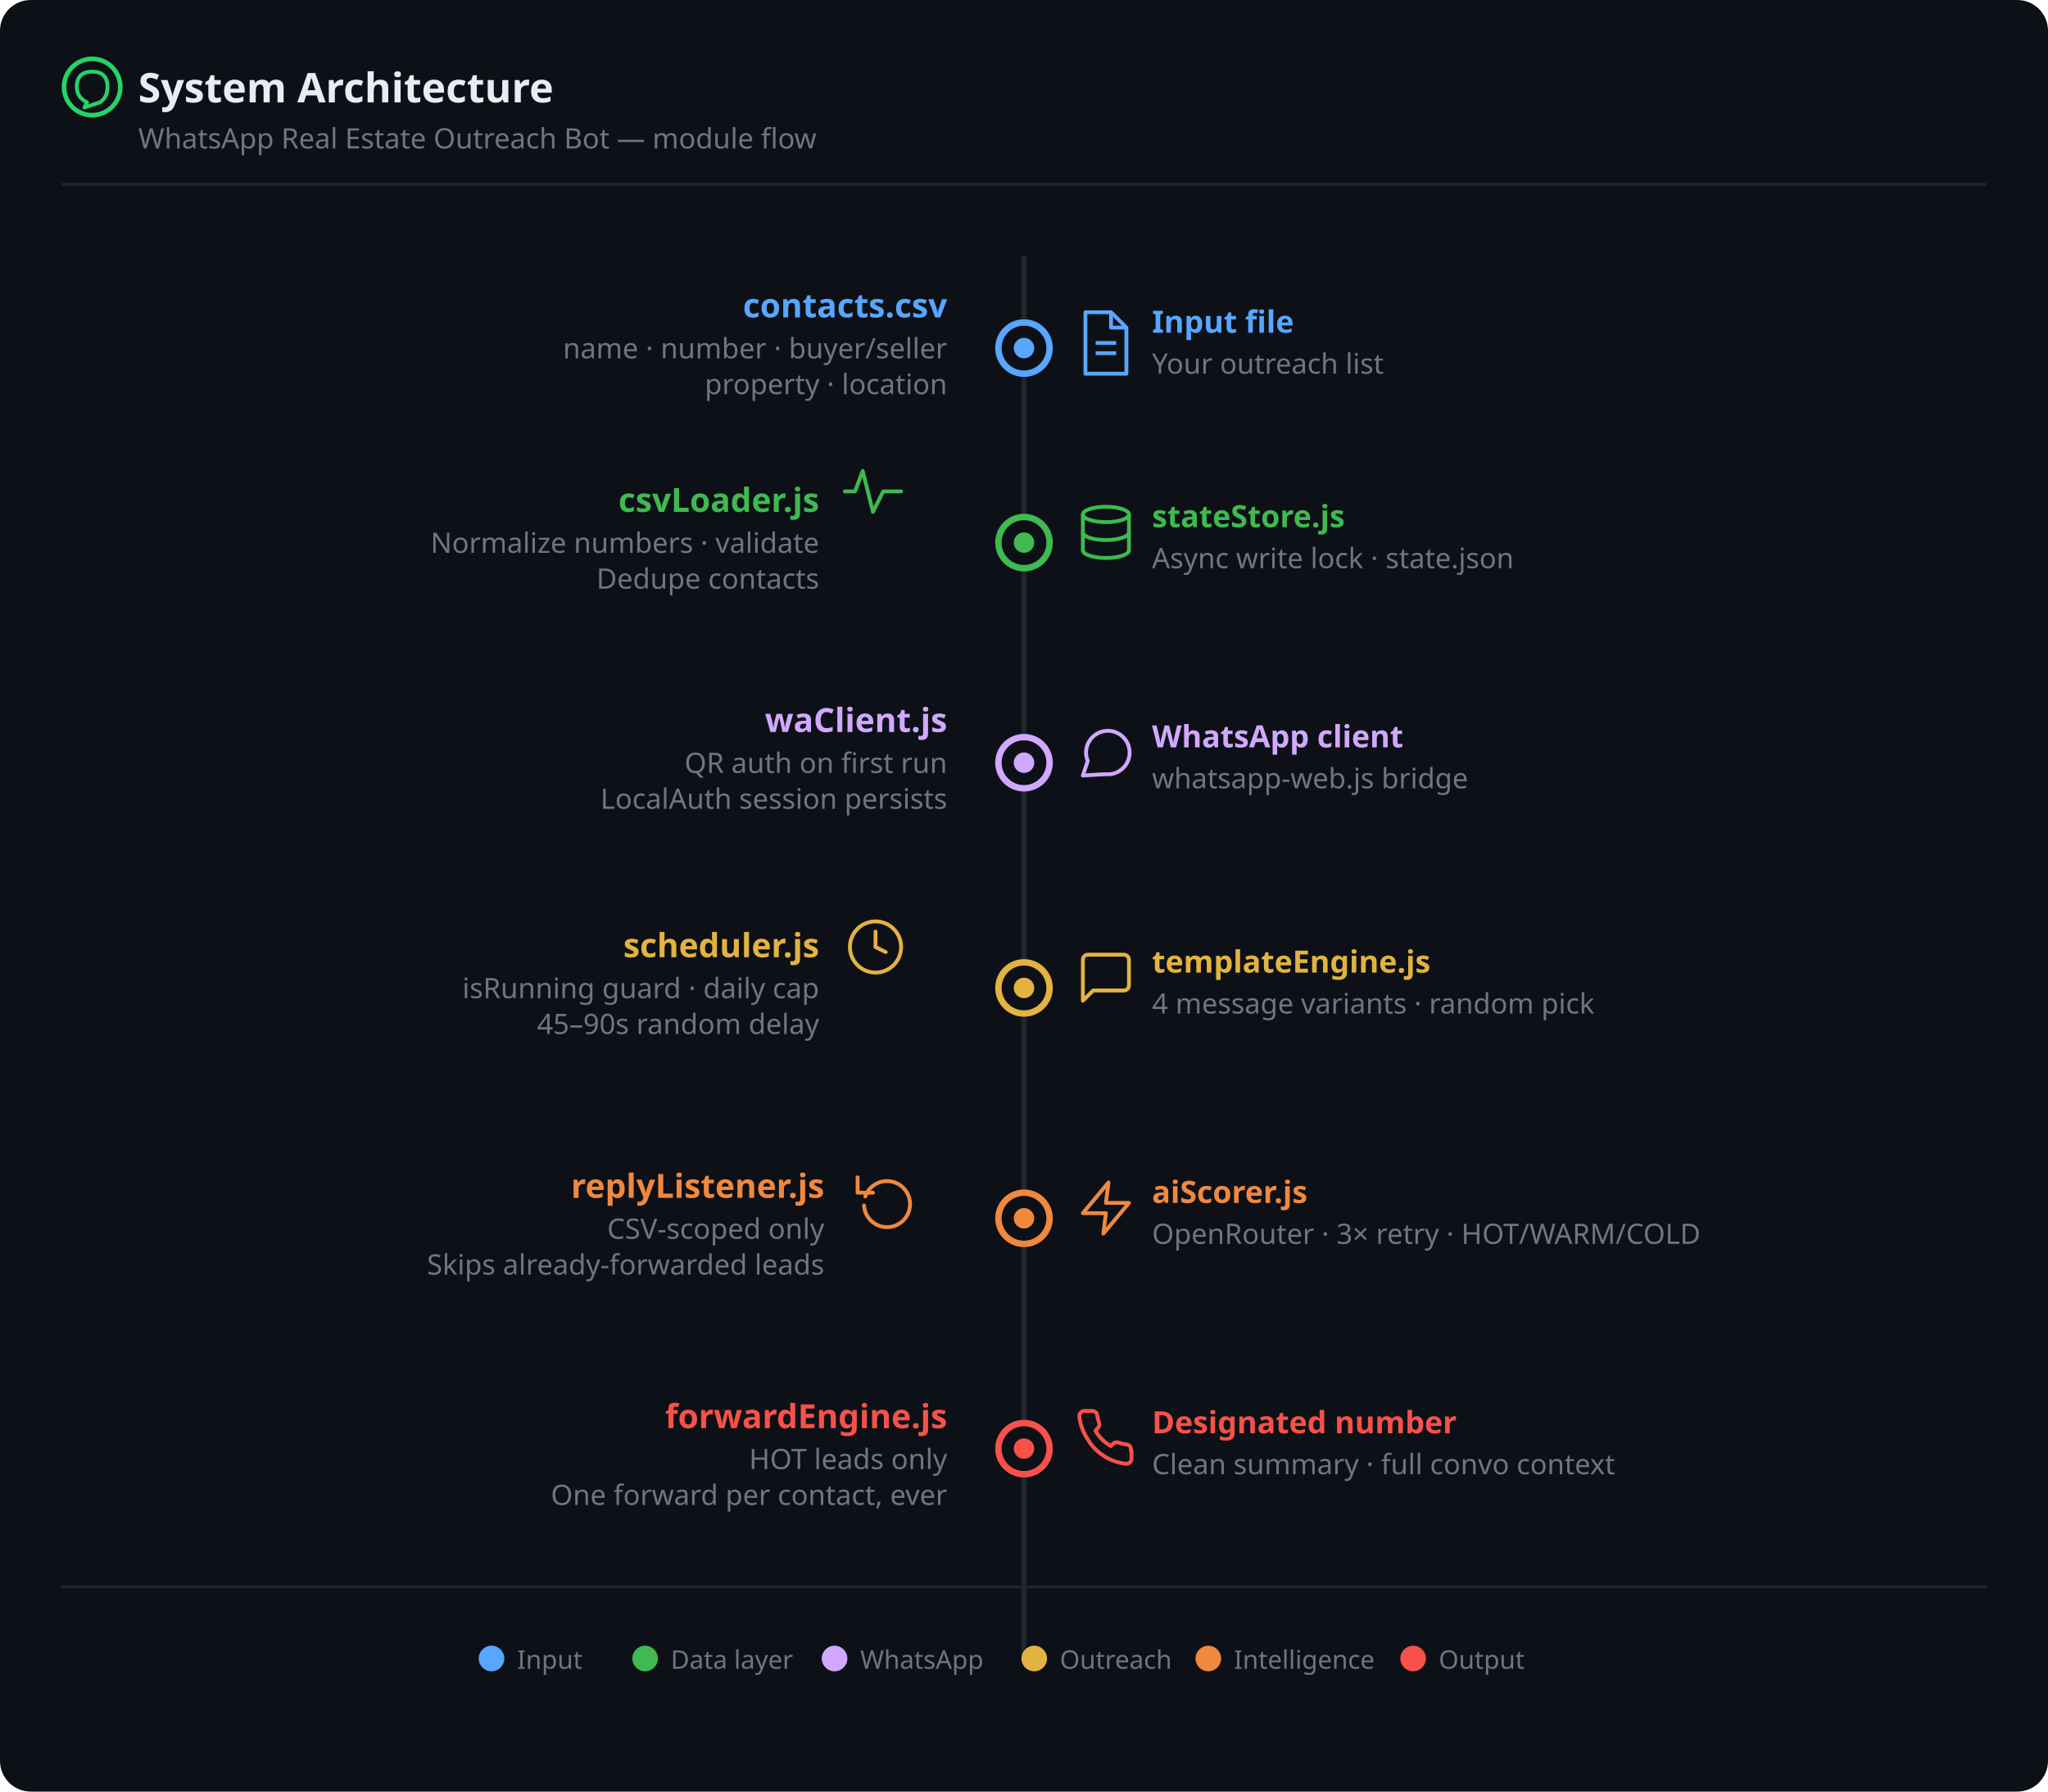
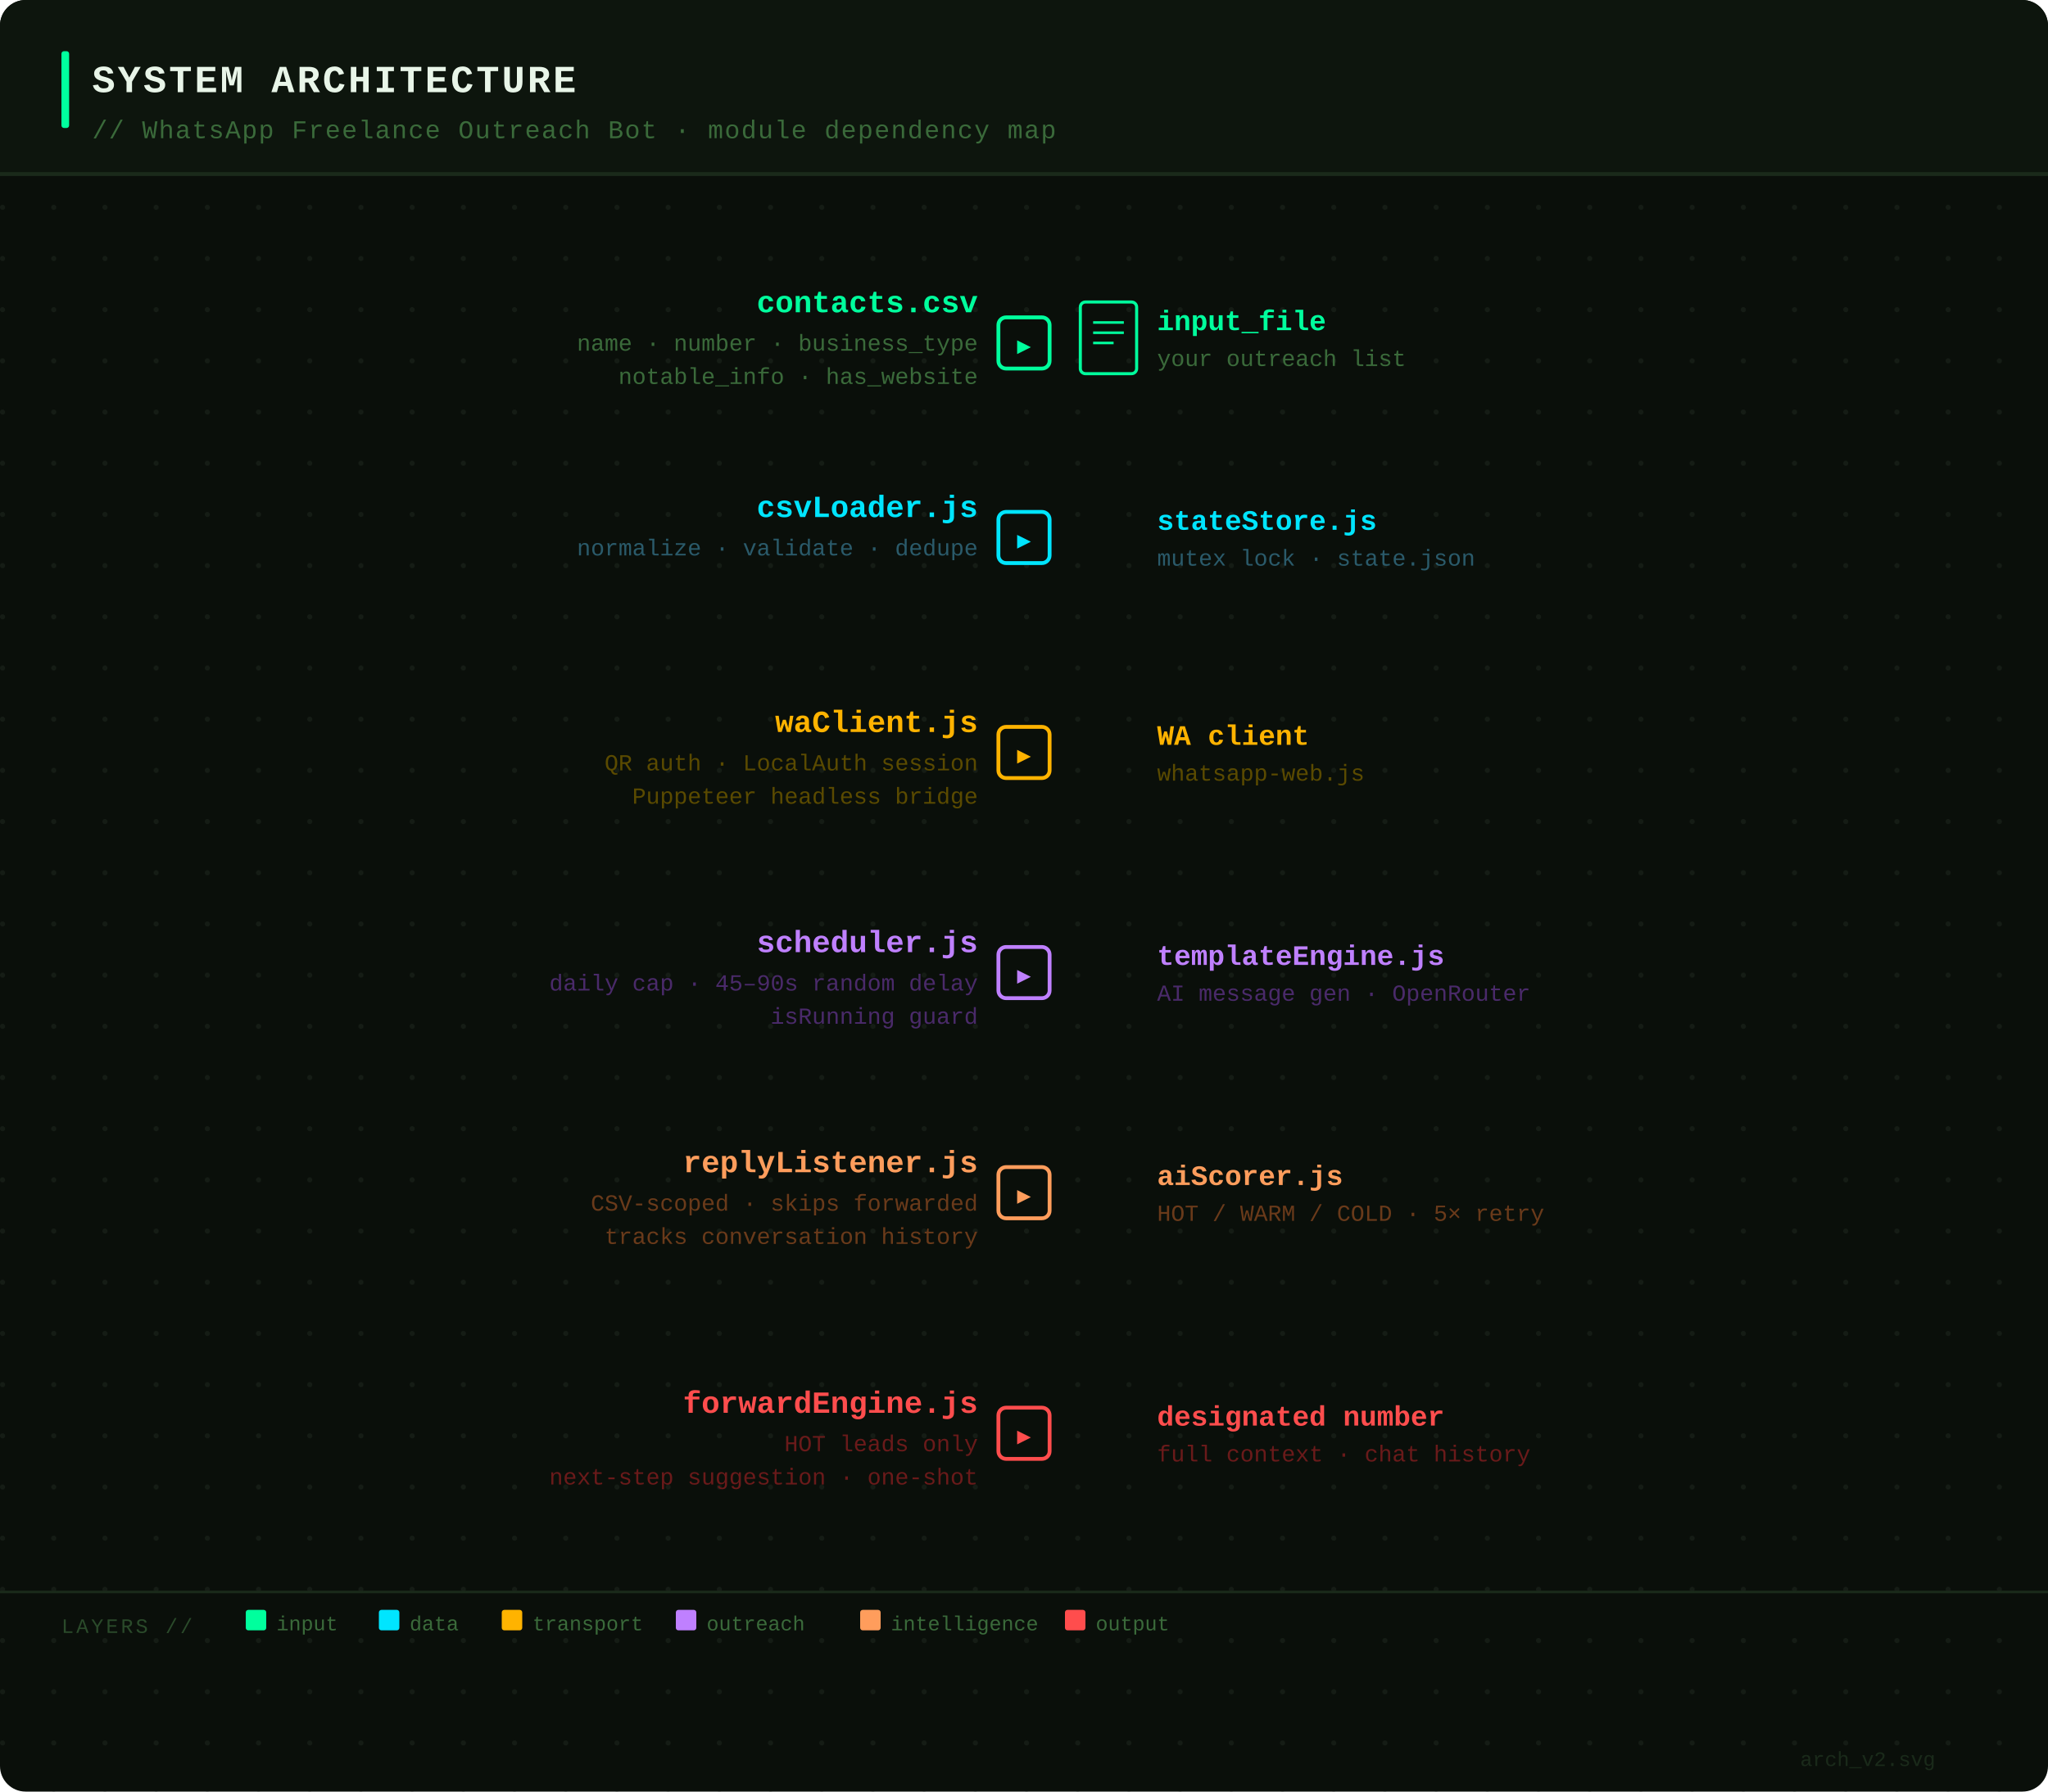
<svg xmlns="http://www.w3.org/2000/svg" width="800" height="700" viewBox="0 0 800 700" role="img">
-   <rect width="800" height="700" fill="#0d1117" rx="12" />
-   <circle cx="36" cy="34" r="11" fill="none" stroke="#25D366" stroke-width="1.8" />
-   <path d="M30 34 Q30 28 36 28 Q42 28 42 34 Q42 38 39 40 L36 41 L33 42 L34 40 Q30 38 30 34Z" fill="none" stroke="#25D366" stroke-width="1.5" stroke-linejoin="round" />
-   <text x="54" y="40" font-family="'Segoe UI',system-ui,sans-serif" font-size="16" font-weight="600" fill="#e6edf3">System Architecture</text>
-   <text x="54" y="58" font-family="'Segoe UI',system-ui,sans-serif" font-size="11" fill="#6e7681">WhatsApp Real Estate Outreach Bot — module flow</text>
-   <line x1="24" y1="72" x2="776" y2="72" stroke="#21262d" stroke-width="1" />
-   <line x1="400" y1="100" x2="400" y2="648" stroke="#21262d" stroke-width="2" />
-   <text x="370" y="124" font-family="'Segoe UI',system-ui,sans-serif" font-size="13" font-weight="600" fill="#58a6ff" text-anchor="end">contacts.csv</text>
-   <text x="370" y="140" font-family="'Segoe UI',system-ui,sans-serif" font-size="11" fill="#6e7681" text-anchor="end">name · number · buyer/seller</text>
-   <text x="370" y="154" font-family="'Segoe UI',system-ui,sans-serif" font-size="11" fill="#6e7681" text-anchor="end">property · location</text>
-   <circle cx="400" cy="136" r="10" fill="#0d1117" stroke="#58a6ff" stroke-width="2.5" />
-   <circle cx="400" cy="136" r="4" fill="#58a6ff" />
-   <g transform="translate(420,120)">
-     <path d="M4 2H14L20 8V26H4V2Z" fill="none" stroke="#58a6ff" stroke-width="1.5" stroke-linejoin="round" />
-     <polyline points="14,2 14,8 20,8" fill="none" stroke="#58a6ff" stroke-width="1.5" stroke-linejoin="round" />
-     <line x1="8" y1="14" x2="16" y2="14" stroke="#58a6ff" stroke-width="1.5" />
-     <line x1="8" y1="18" x2="16" y2="18" stroke="#58a6ff" stroke-width="1.5" />
-   </g>
-   <text x="450" y="130" font-family="'Segoe UI',system-ui,sans-serif" font-size="12" font-weight="600" fill="#58a6ff">Input file</text>
-   <text x="450" y="146" font-family="'Segoe UI',system-ui,sans-serif" font-size="11" fill="#6e7681">Your outreach list</text>
-   <g transform="translate(330,182)">
-     <polyline points="0,10 4,10 7,2 11,18 15,10 19,10 22,10" fill="none" stroke="#3fb950" stroke-width="1.5" stroke-linejoin="round" stroke-linecap="round" />
-   </g>
-   <text x="320" y="200" font-family="'Segoe UI',system-ui,sans-serif" font-size="13" font-weight="600" fill="#3fb950" text-anchor="end">csvLoader.js</text>
-   <text x="320" y="216" font-family="'Segoe UI',system-ui,sans-serif" font-size="11" fill="#6e7681" text-anchor="end">Normalize numbers · validate</text>
-   <text x="320" y="230" font-family="'Segoe UI',system-ui,sans-serif" font-size="11" fill="#6e7681" text-anchor="end">Dedupe contacts</text>
-   <circle cx="400" cy="212" r="10" fill="#0d1117" stroke="#3fb950" stroke-width="2.5" />
-   <circle cx="400" cy="212" r="4" fill="#3fb950" />
-   <g transform="translate(420,196)">
-     <ellipse cx="12" cy="5" rx="9" ry="3" fill="none" stroke="#3fb950" stroke-width="1.5" />
-     <path d="M3 5v14c0 1.66 4 3 9 3s9-1.34 9-3V5" fill="none" stroke="#3fb950" stroke-width="1.5" />
-     <path d="M21 12c0 1.66-4 3-9 3s-9-1.34-9-3" fill="none" stroke="#3fb950" stroke-width="1.5" />
-   </g>
-   <text x="450" y="206" font-family="'Segoe UI',system-ui,sans-serif" font-size="12" font-weight="600" fill="#3fb950">stateStore.js</text>
-   <text x="450" y="222" font-family="'Segoe UI',system-ui,sans-serif" font-size="11" fill="#6e7681">Async write lock · state.json</text>
-   <text x="370" y="286" font-family="'Segoe UI',system-ui,sans-serif" font-size="13" font-weight="600" fill="#d2a8ff" text-anchor="end">waClient.js</text>
-   <text x="370" y="302" font-family="'Segoe UI',system-ui,sans-serif" font-size="11" fill="#6e7681" text-anchor="end">QR auth on first run</text>
-   <text x="370" y="316" font-family="'Segoe UI',system-ui,sans-serif" font-size="11" fill="#6e7681" text-anchor="end">LocalAuth session persists</text>
-   <circle cx="400" cy="298" r="10" fill="#0d1117" stroke="#d2a8ff" stroke-width="2.5" />
-   <circle cx="400" cy="298" r="4" fill="#d2a8ff" />
-   <g transform="translate(420,282)">
-     <path d="M3 21l1.9-5.7A8.5 8.5 0 1 1 12 20.5h-.5L3 21z" fill="none" stroke="#d2a8ff" stroke-width="1.5" stroke-linejoin="round" stroke-linecap="round" />
-   </g>
-   <text x="450" y="292" font-family="'Segoe UI',system-ui,sans-serif" font-size="12" font-weight="600" fill="#d2a8ff">WhatsApp client</text>
-   <text x="450" y="308" font-family="'Segoe UI',system-ui,sans-serif" font-size="11" fill="#6e7681">whatsapp-web.js bridge</text>
-   <g transform="translate(330,358)">
-     <circle cx="12" cy="12" r="10" fill="none" stroke="#e3b341" stroke-width="1.5" />
-     <polyline points="12,6 12,12 16,14" fill="none" stroke="#e3b341" stroke-width="1.5" stroke-linecap="round" />
-   </g>
-   <text x="320" y="374" font-family="'Segoe UI',system-ui,sans-serif" font-size="13" font-weight="600" fill="#e3b341" text-anchor="end">scheduler.js</text>
-   <text x="320" y="390" font-family="'Segoe UI',system-ui,sans-serif" font-size="11" fill="#6e7681" text-anchor="end">isRunning guard · daily cap</text>
-   <text x="320" y="404" font-family="'Segoe UI',system-ui,sans-serif" font-size="11" fill="#6e7681" text-anchor="end">45–90s random delay</text>
-   <circle cx="400" cy="386" r="10" fill="#0d1117" stroke="#e3b341" stroke-width="2.5" />
-   <circle cx="400" cy="386" r="4" fill="#e3b341" />
-   <g transform="translate(420,370)">
-     <path d="M21 15a2 2 0 0 1-2 2H7l-4 4V5a2 2 0 0 1 2-2h14a2 2 0 0 1 2 2z" fill="none" stroke="#e3b341" stroke-width="1.5" stroke-linejoin="round" />
-   </g>
-   <text x="450" y="380" font-family="'Segoe UI',system-ui,sans-serif" font-size="12" font-weight="600" fill="#e3b341">templateEngine.js</text>
-   <text x="450" y="396" font-family="'Segoe UI',system-ui,sans-serif" font-size="11" fill="#6e7681">4 message variants · random pick</text>
-   <g transform="translate(334,456)">
-     <polyline points="1,4 1,10 7,10" fill="none" stroke="#f0883e" stroke-width="1.5" stroke-linecap="round" stroke-linejoin="round" />
-     <path d="M3.51 15a9 9 0 1 0 .49-3.51" fill="none" stroke="#f0883e" stroke-width="1.5" stroke-linecap="round" />
-   </g>
-   <text x="322" y="468" font-family="'Segoe UI',system-ui,sans-serif" font-size="13" font-weight="600" fill="#f0883e" text-anchor="end">replyListener.js</text>
-   <text x="322" y="484" font-family="'Segoe UI',system-ui,sans-serif" font-size="11" fill="#6e7681" text-anchor="end">CSV-scoped only</text>
-   <text x="322" y="498" font-family="'Segoe UI',system-ui,sans-serif" font-size="11" fill="#6e7681" text-anchor="end">Skips already-forwarded leads</text>
-   <circle cx="400" cy="476" r="10" fill="#0d1117" stroke="#f0883e" stroke-width="2.5" />
-   <circle cx="400" cy="476" r="4" fill="#f0883e" />
-   <g transform="translate(420,460)">
-     <polygon points="13,2 3,14 12,14 11,22 21,10 12,10" fill="none" stroke="#f0883e" stroke-width="1.5" stroke-linejoin="round" />
-   </g>
-   <text x="450" y="470" font-family="'Segoe UI',system-ui,sans-serif" font-size="12" font-weight="600" fill="#f0883e">aiScorer.js</text>
-   <text x="450" y="486" font-family="'Segoe UI',system-ui,sans-serif" font-size="11" fill="#6e7681">OpenRouter · 3× retry · HOT/WARM/COLD</text>
-   <text x="370" y="558" font-family="'Segoe UI',system-ui,sans-serif" font-size="13" font-weight="600" fill="#f85149" text-anchor="end">forwardEngine.js</text>
-   <text x="370" y="574" font-family="'Segoe UI',system-ui,sans-serif" font-size="11" fill="#6e7681" text-anchor="end">HOT leads only</text>
-   <text x="370" y="588" font-family="'Segoe UI',system-ui,sans-serif" font-size="11" fill="#6e7681" text-anchor="end">One forward per contact, ever</text>
-   <circle cx="400" cy="566" r="10" fill="#0d1117" stroke="#f85149" stroke-width="2.5" />
-   <circle cx="400" cy="566" r="4" fill="#f85149" />
-   <g transform="translate(420,550)">
-     <path d="M22 16.92v3a2 2 0 0 1-2.18 2 19.79 19.79 0 0 1-8.63-3.07A19.5 19.5 0 0 1 4.69 12 19.79 19.79 0 0 1 1.61 3.45 2 2 0 0 1 3.6 1.27h3a2 2 0 0 1 2 1.72c.13.97.37 1.92.72 2.83a2 2 0 0 1-.45 2.11L7.91 9a16 16 0 0 0 6 6l.92-.92a2 2 0 0 1 2.11-.45c.91.35 1.86.59 2.83.72A2 2 0 0 1 21.73 16.92z" fill="none" stroke="#f85149" stroke-width="1.5" stroke-linejoin="round" />
-   </g>
-   <text x="450" y="560" font-family="'Segoe UI',system-ui,sans-serif" font-size="12" font-weight="600" fill="#f85149">Designated number</text>
-   <text x="450" y="576" font-family="'Segoe UI',system-ui,sans-serif" font-size="11" fill="#6e7681">Clean summary · full convo context</text>
-   <line x1="24" y1="620" x2="776" y2="620" stroke="#21262d" stroke-width="1" />
-   <circle cx="192" cy="648" r="5" fill="#58a6ff" />
-   <text x="202" y="652" font-family="'Segoe UI',system-ui,sans-serif" font-size="10" fill="#6e7681">Input</text>
-   <circle cx="252" cy="648" r="5" fill="#3fb950" />
-   <text x="262" y="652" font-family="'Segoe UI',system-ui,sans-serif" font-size="10" fill="#6e7681">Data layer</text>
-   <circle cx="326" cy="648" r="5" fill="#d2a8ff" />
-   <text x="336" y="652" font-family="'Segoe UI',system-ui,sans-serif" font-size="10" fill="#6e7681">WhatsApp</text>
-   <circle cx="404" cy="648" r="5" fill="#e3b341" />
-   <text x="414" y="652" font-family="'Segoe UI',system-ui,sans-serif" font-size="10" fill="#6e7681">Outreach</text>
-   <circle cx="472" cy="648" r="5" fill="#f0883e" />
-   <text x="482" y="652" font-family="'Segoe UI',system-ui,sans-serif" font-size="10" fill="#6e7681">Intelligence</text>
-   <circle cx="552" cy="648" r="5" fill="#f85149" />
-   <text x="562" y="652" font-family="'Segoe UI',system-ui,sans-serif" font-size="10" fill="#6e7681">Output</text>
+   <defs>
+     <pattern id="dots2" width="20" height="20" patternUnits="userSpaceOnUse">
+       <circle cx="1" cy="1" r="1" fill="#1a221a" opacity="0.7" />
+     </pattern>
+     <linearGradient id="spineGrad" x1="0" y1="0" x2="0" y2="1">
+       <stop offset="0%" stop-color="#00ff9d" stop-opacity="0.6" />
+       <stop offset="100%" stop-color="#ff4d4d" stop-opacity="0.6" />
+     </linearGradient>
+   </defs>
+   <rect width="800" height="700" fill="#0a0f0a" rx="10" />
+   <rect width="800" height="700" fill="url(#dots2)" rx="10" />
+   <rect width="800" height="68" fill="#0d150d" rx="10" />
+   <rect y="58" width="800" height="10" fill="#0d150d" />
+   <rect x="24" y="20" width="3" height="30" fill="#00ff9d" rx="1" />
+   <text x="36" y="36" font-family="'Courier New',monospace" font-size="15" font-weight="700" fill="#e8f5e8" letter-spacing="1">SYSTEM ARCHITECTURE</text>
+   <text x="36" y="54" font-family="'Courier New',monospace" font-size="10" fill="#3a6a3a" letter-spacing="0.5">// WhatsApp Freelance Outreach Bot · module dependency map</text>
+   <line x1="0" y1="68" x2="800" y2="68" stroke="#1a2a1a" stroke-width="1.5" />
+   <line x1="400" y1="95" x2="400" y2="648" stroke="url(#spineGrad)" stroke-width="1.5" stroke-dasharray="4,4" />
+   <text x="382" y="122" font-family="'Courier New',monospace" font-size="12" font-weight="700" fill="#00ff9d" text-anchor="end">contacts.csv</text>
+   <text x="382" y="137" font-family="'Courier New',monospace" font-size="9" fill="#3a6a3a" text-anchor="end">name · number · business_type</text>
+   <text x="382" y="150" font-family="'Courier New',monospace" font-size="9" fill="#3a6a3a" text-anchor="end">notable_info · has_website</text>
+   <rect x="390" y="124" width="20" height="20" rx="3" fill="#0a0f0a" stroke="#00ff9d" stroke-width="1.5" />
+   <text x="400" y="138" font-family="'Courier New',monospace" font-size="9" fill="#00ff9d" text-anchor="middle">▶</text>
+   <rect x="422" y="118" width="22" height="28" rx="2" fill="none" stroke="#00ff9d" stroke-width="1.2" />
+   <line x1="427" y1="126" x2="439" y2="126" stroke="#00ff9d" stroke-width="1" />
+   <line x1="427" y1="130" x2="439" y2="130" stroke="#00ff9d" stroke-width="1" />
+   <line x1="427" y1="134" x2="435" y2="134" stroke="#00ff9d" stroke-width="1" />
+   <text x="452" y="129" font-family="'Courier New',monospace" font-size="11" font-weight="700" fill="#00ff9d">input_file</text>
+   <text x="452" y="143" font-family="'Courier New',monospace" font-size="9" fill="#3a6a3a">your outreach list</text>
+   <text x="382" y="202" font-family="'Courier New',monospace" font-size="12" font-weight="700" fill="#00e5ff" text-anchor="end">csvLoader.js</text>
+   <text x="382" y="217" font-family="'Courier New',monospace" font-size="9" fill="#2a5a6a" text-anchor="end">normalize · validate · dedupe</text>
+   <rect x="390" y="200" width="20" height="20" rx="3" fill="#0a0f0a" stroke="#00e5ff" stroke-width="1.5" />
+   <text x="400" y="214" font-family="'Courier New',monospace" font-size="9" fill="#00e5ff" text-anchor="middle">▶</text>
+   <text x="452" y="207" font-family="'Courier New',monospace" font-size="11" font-weight="700" fill="#00e5ff">stateStore.js</text>
+   <text x="452" y="221" font-family="'Courier New',monospace" font-size="9" fill="#2a5a6a">mutex lock · state.json</text>
+   <text x="382" y="286" font-family="'Courier New',monospace" font-size="12" font-weight="700" fill="#ffb300" text-anchor="end">waClient.js</text>
+   <text x="382" y="301" font-family="'Courier New',monospace" font-size="9" fill="#5a4a00" text-anchor="end">QR auth · LocalAuth session</text>
+   <text x="382" y="314" font-family="'Courier New',monospace" font-size="9" fill="#5a4a00" text-anchor="end">Puppeteer headless bridge</text>
+   <rect x="390" y="284" width="20" height="20" rx="3" fill="#0a0f0a" stroke="#ffb300" stroke-width="1.5" />
+   <text x="400" y="298" font-family="'Courier New',monospace" font-size="9" fill="#ffb300" text-anchor="middle">▶</text>
+   <text x="452" y="291" font-family="'Courier New',monospace" font-size="11" font-weight="700" fill="#ffb300">WA client</text>
+   <text x="452" y="305" font-family="'Courier New',monospace" font-size="9" fill="#5a4a00">whatsapp-web.js</text>
+   <text x="382" y="372" font-family="'Courier New',monospace" font-size="12" font-weight="700" fill="#bf80ff" text-anchor="end">scheduler.js</text>
+   <text x="382" y="387" font-family="'Courier New',monospace" font-size="9" fill="#4a2a6a" text-anchor="end">daily cap · 45–90s random delay</text>
+   <text x="382" y="400" font-family="'Courier New',monospace" font-size="9" fill="#4a2a6a" text-anchor="end">isRunning guard</text>
+   <rect x="390" y="370" width="20" height="20" rx="3" fill="#0a0f0a" stroke="#bf80ff" stroke-width="1.5" />
+   <text x="400" y="384" font-family="'Courier New',monospace" font-size="9" fill="#bf80ff" text-anchor="middle">▶</text>
+   <text x="452" y="377" font-family="'Courier New',monospace" font-size="11" font-weight="700" fill="#bf80ff">templateEngine.js</text>
+   <text x="452" y="391" font-family="'Courier New',monospace" font-size="9" fill="#4a2a6a">AI message gen · OpenRouter</text>
+   <text x="382" y="458" font-family="'Courier New',monospace" font-size="12" font-weight="700" fill="#ff9d5c" text-anchor="end">replyListener.js</text>
+   <text x="382" y="473" font-family="'Courier New',monospace" font-size="9" fill="#6a3a1a" text-anchor="end">CSV-scoped · skips forwarded</text>
+   <text x="382" y="486" font-family="'Courier New',monospace" font-size="9" fill="#6a3a1a" text-anchor="end">tracks conversation history</text>
+   <rect x="390" y="456" width="20" height="20" rx="3" fill="#0a0f0a" stroke="#ff9d5c" stroke-width="1.5" />
+   <text x="400" y="470" font-family="'Courier New',monospace" font-size="9" fill="#ff9d5c" text-anchor="middle">▶</text>
+   <text x="452" y="463" font-family="'Courier New',monospace" font-size="11" font-weight="700" fill="#ff9d5c">aiScorer.js</text>
+   <text x="452" y="477" font-family="'Courier New',monospace" font-size="9" fill="#6a3a1a">HOT / WARM / COLD · 5× retry</text>
+   <text x="382" y="552" font-family="'Courier New',monospace" font-size="12" font-weight="700" fill="#ff4d4d" text-anchor="end">forwardEngine.js</text>
+   <text x="382" y="567" font-family="'Courier New',monospace" font-size="9" fill="#6a1a1a" text-anchor="end">HOT leads only</text>
+   <text x="382" y="580" font-family="'Courier New',monospace" font-size="9" fill="#6a1a1a" text-anchor="end">next-step suggestion · one-shot</text>
+   <rect x="390" y="550" width="20" height="20" rx="3" fill="#0a0f0a" stroke="#ff4d4d" stroke-width="1.5" />
+   <text x="400" y="564" font-family="'Courier New',monospace" font-size="9" fill="#ff4d4d" text-anchor="middle">▶</text>
+   <text x="452" y="557" font-family="'Courier New',monospace" font-size="11" font-weight="700" fill="#ff4d4d">designated number</text>
+   <text x="452" y="571" font-family="'Courier New',monospace" font-size="9" fill="#6a1a1a">full context · chat history</text>
+   <line x1="0" y1="622" x2="800" y2="622" stroke="#1a2a1a" stroke-width="1" />
+   <text x="24" y="638" font-family="'Courier New',monospace" font-size="8" fill="#2a4a2a" letter-spacing="1">LAYERS //</text>
+   <rect x="96" y="629" width="8" height="8" rx="1" fill="#00ff9d" />
+   <text x="108" y="637" font-family="'Courier New',monospace" font-size="8" fill="#3a6a3a">input</text>
+   <rect x="148" y="629" width="8" height="8" rx="1" fill="#00e5ff" />
+   <text x="160" y="637" font-family="'Courier New',monospace" font-size="8" fill="#3a6a3a">data</text>
+   <rect x="196" y="629" width="8" height="8" rx="1" fill="#ffb300" />
+   <text x="208" y="637" font-family="'Courier New',monospace" font-size="8" fill="#3a6a3a">transport</text>
+   <rect x="264" y="629" width="8" height="8" rx="1" fill="#bf80ff" />
+   <text x="276" y="637" font-family="'Courier New',monospace" font-size="8" fill="#3a6a3a">outreach</text>
+   <rect x="336" y="629" width="8" height="8" rx="1" fill="#ff9d5c" />
+   <text x="348" y="637" font-family="'Courier New',monospace" font-size="8" fill="#3a6a3a">intelligence</text>
+   <rect x="416" y="629" width="8" height="8" rx="1" fill="#ff4d4d" />
+   <text x="428" y="637" font-family="'Courier New',monospace" font-size="8" fill="#3a6a3a">output</text>
+   <text x="756" y="690" font-family="'Courier New',monospace" font-size="8" fill="#1a2a1a" text-anchor="end">arch_v2.svg</text>
</svg>
